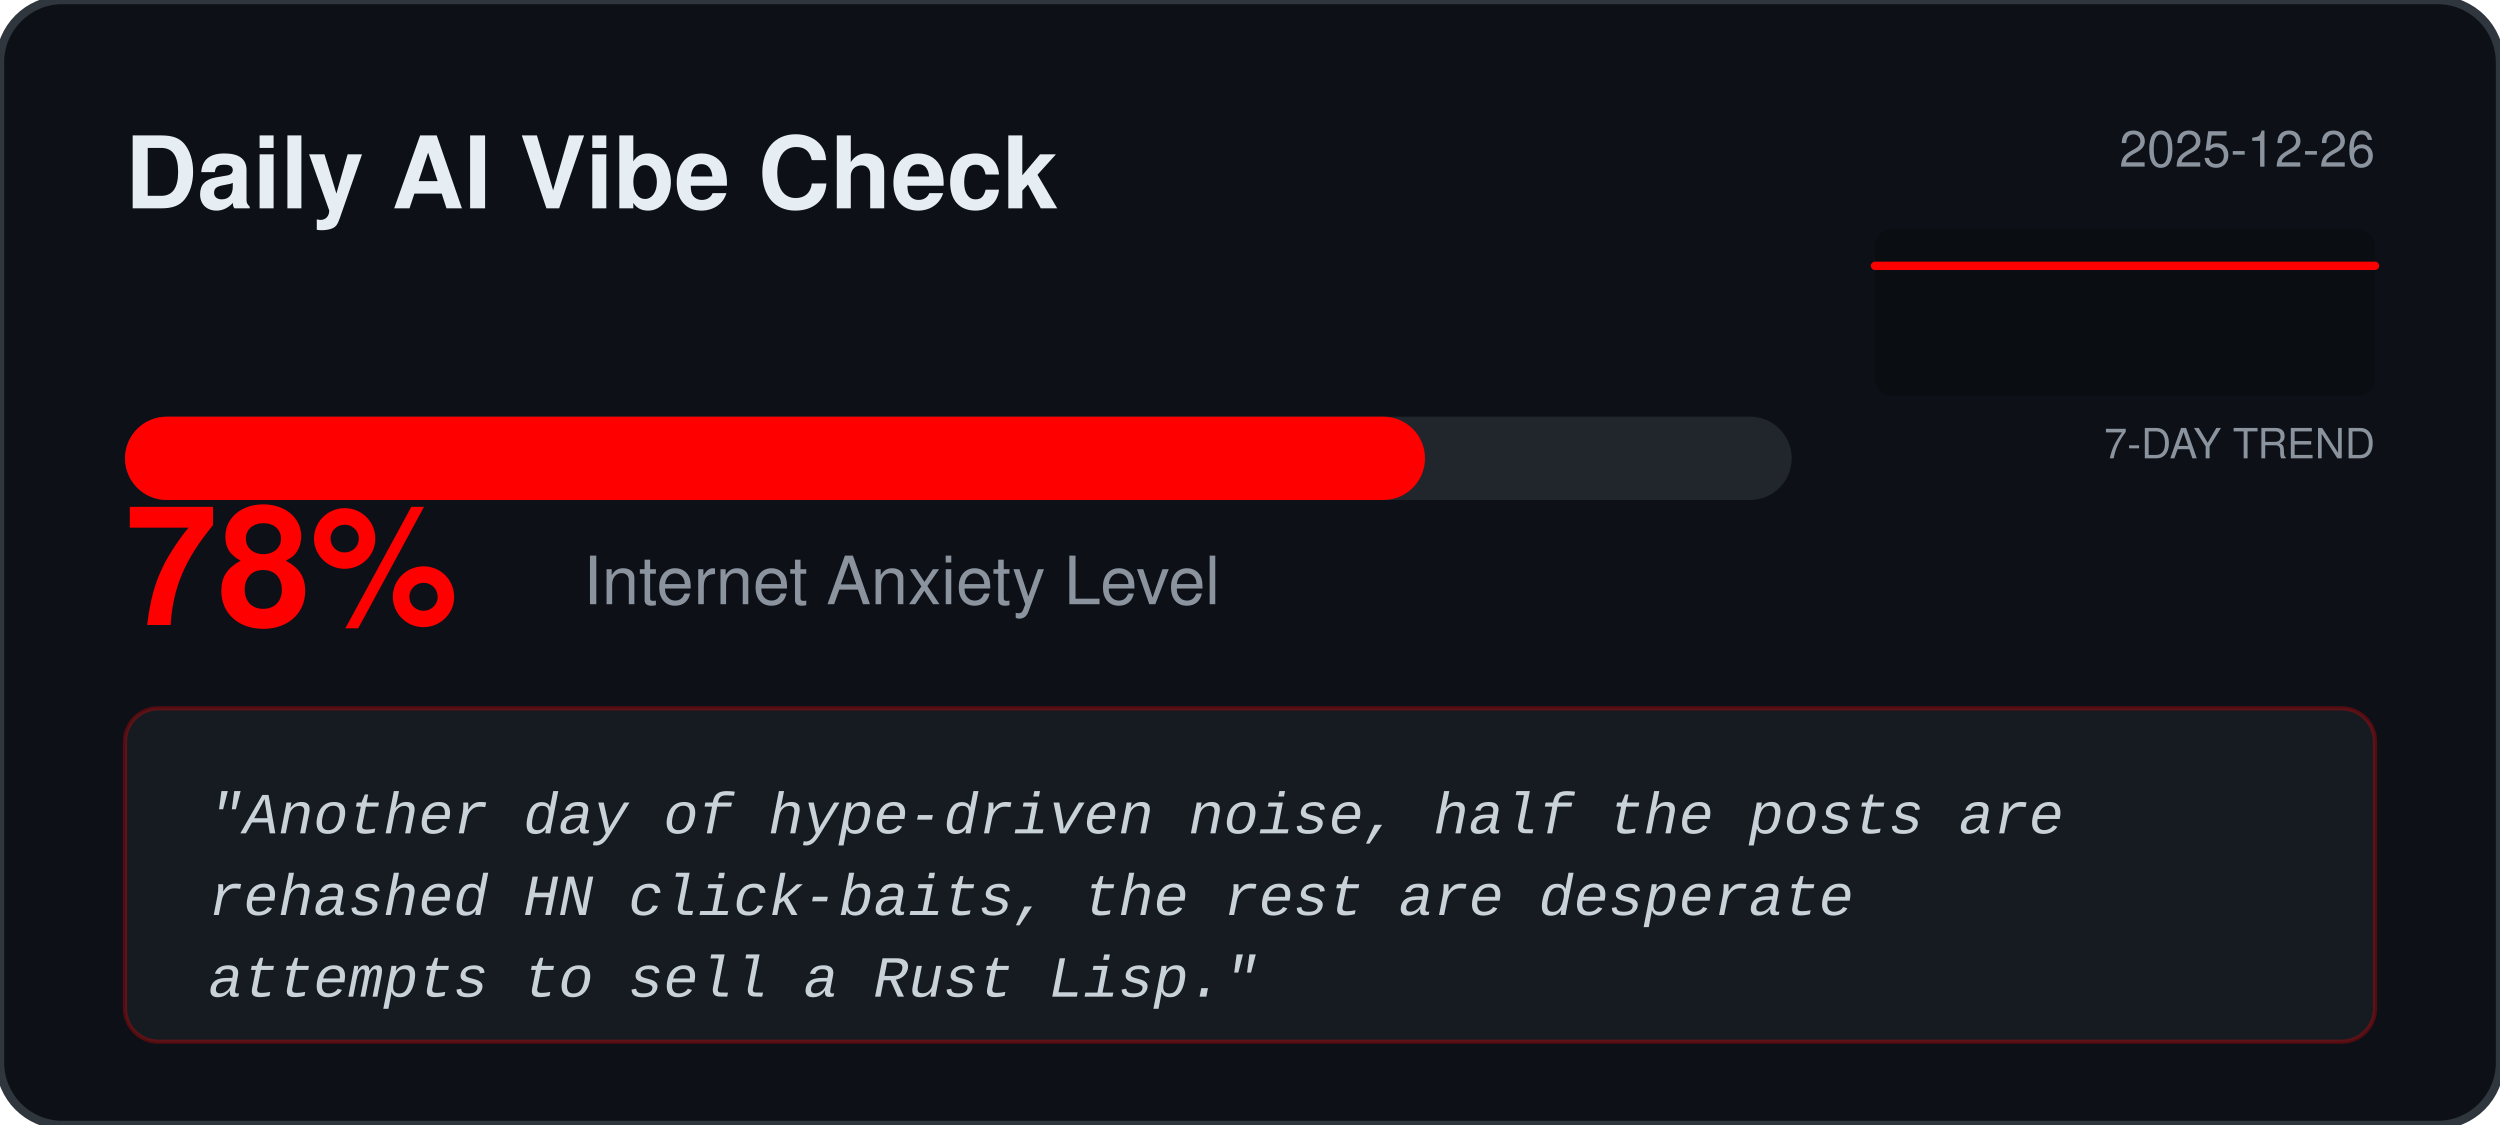
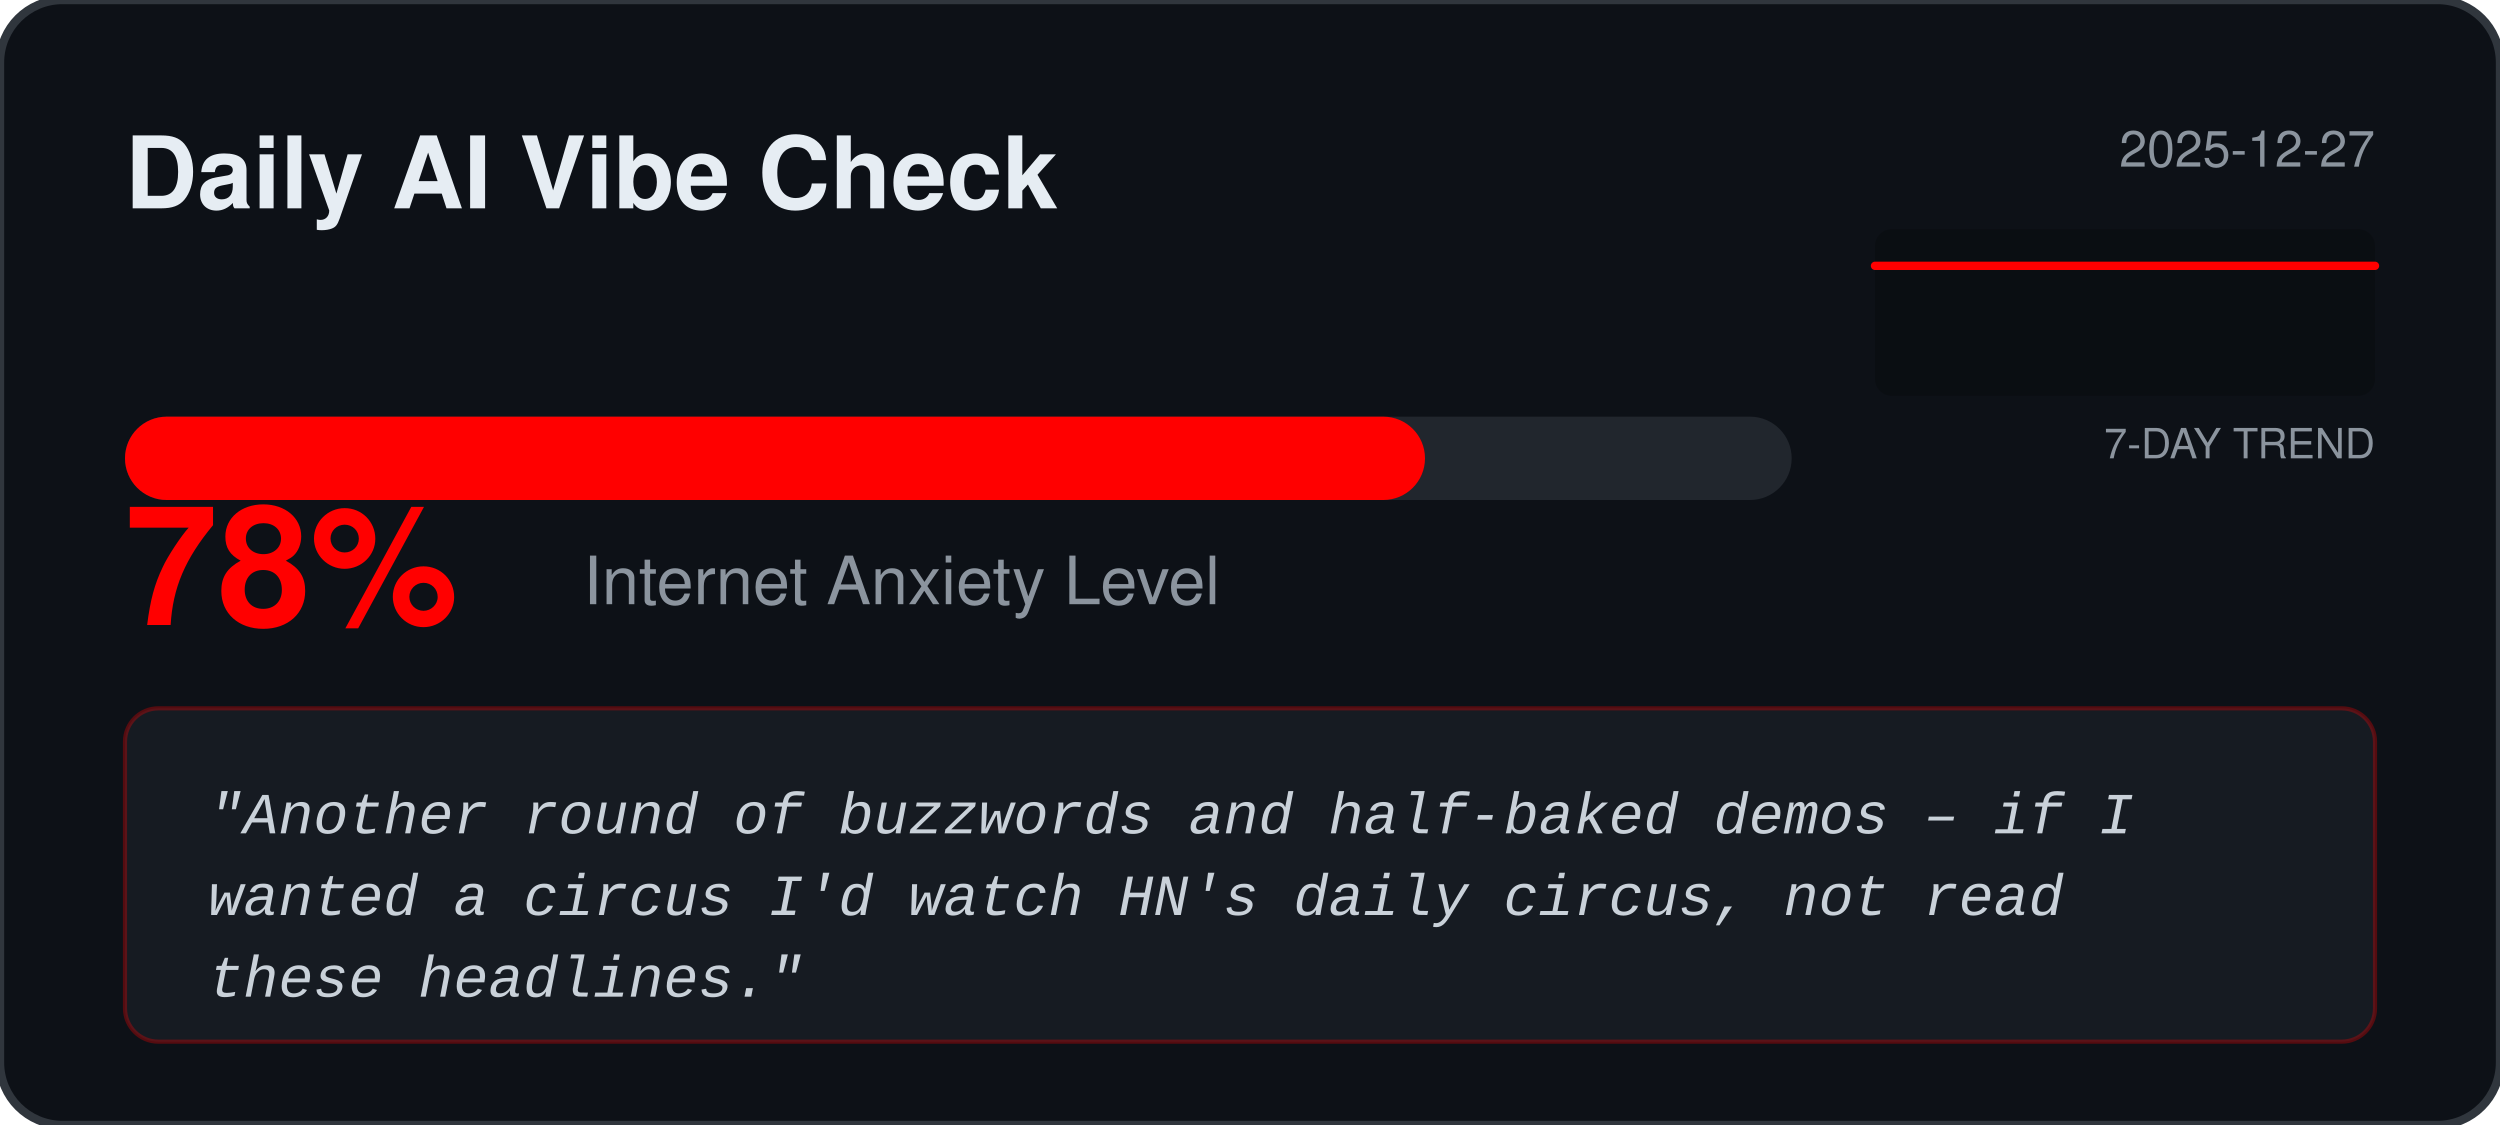
<svg xmlns="http://www.w3.org/2000/svg" width="600" height="270" viewBox="0 0 600 270" fill="none">
  <rect width="600" height="270" rx="15" fill="#0D1117" stroke="#30363D" stroke-width="2" />
  <text x="30" y="50" fill="#E6EDF3" font-family="Segoe UI, Helvetica, sans-serif" font-weight="bold" font-size="24">Daily AI Vibe Check</text>
-   <text x="570" y="40" fill="#8B949E" font-family="Segoe UI, Helvetica, sans-serif" font-size="12" text-anchor="end">2025-12-26</text>
+   <text x="570" y="40" fill="#8B949E" font-family="Segoe UI, Helvetica, sans-serif" font-size="12" text-anchor="end">2025-12-27</text>
  <rect x="450" y="55" width="120" height="40" fill="#000000" fill-opacity="0.2" rx="4" />
  <text x="570" y="110" fill="#8B949E" font-family="Segoe UI, Helvetica, sans-serif" font-size="10" text-anchor="end">7-DAY TREND</text>
  <polyline points="450.0,63.8 470.0,63.8 490.0,63.8 510.0,63.8 530.0,63.8 550.0,63.8 570.0,63.8" fill="none" stroke="#FF0000" stroke-width="2" stroke-linecap="round" stroke-linejoin="round" />
  <rect x="30" y="100" width="400" height="20" rx="10" fill="#21262D" />
  <rect x="30" y="100" width="312.0" height="20" rx="10" fill="#FF0000" />
  <text x="30" y="150" fill="#FF0000" font-family="Segoe UI, Helvetica, sans-serif" font-weight="bold" font-size="40">78%</text>
  <text x="140" y="145" fill="#8B949E" font-family="Segoe UI, Helvetica, sans-serif" font-size="16">Internet Anxiety Level</text>
  <rect x="30" y="170" width="540" height="80" rx="8" fill="#161B22" stroke="#FF0000" stroke-opacity="0.3" />
  <text x="50" y="200" fill="#C9D1D9" font-family="Courier New, monospace" font-size="14" font-style="italic">
-     <tspan x="50" dy="0">"Another day of hype‑driven noise, half the posts are</tspan>
-     <tspan x="50" dy="1.4em">rehashed HN click‑baits, the rest are desperate</tspan>
-     <tspan x="50" dy="1.4em">attempts to sell a Rust Lisp."</tspan>
+     <tspan x="50" dy="0">"Another round of buzzwords and half‑baked demos – if I</tspan>
+     <tspan x="50" dy="1.4em">wanted a circus I'd watch HN's daily circus, not read</tspan>
+     <tspan x="50" dy="1.4em">these headlines."</tspan>
  </text>
</svg>
